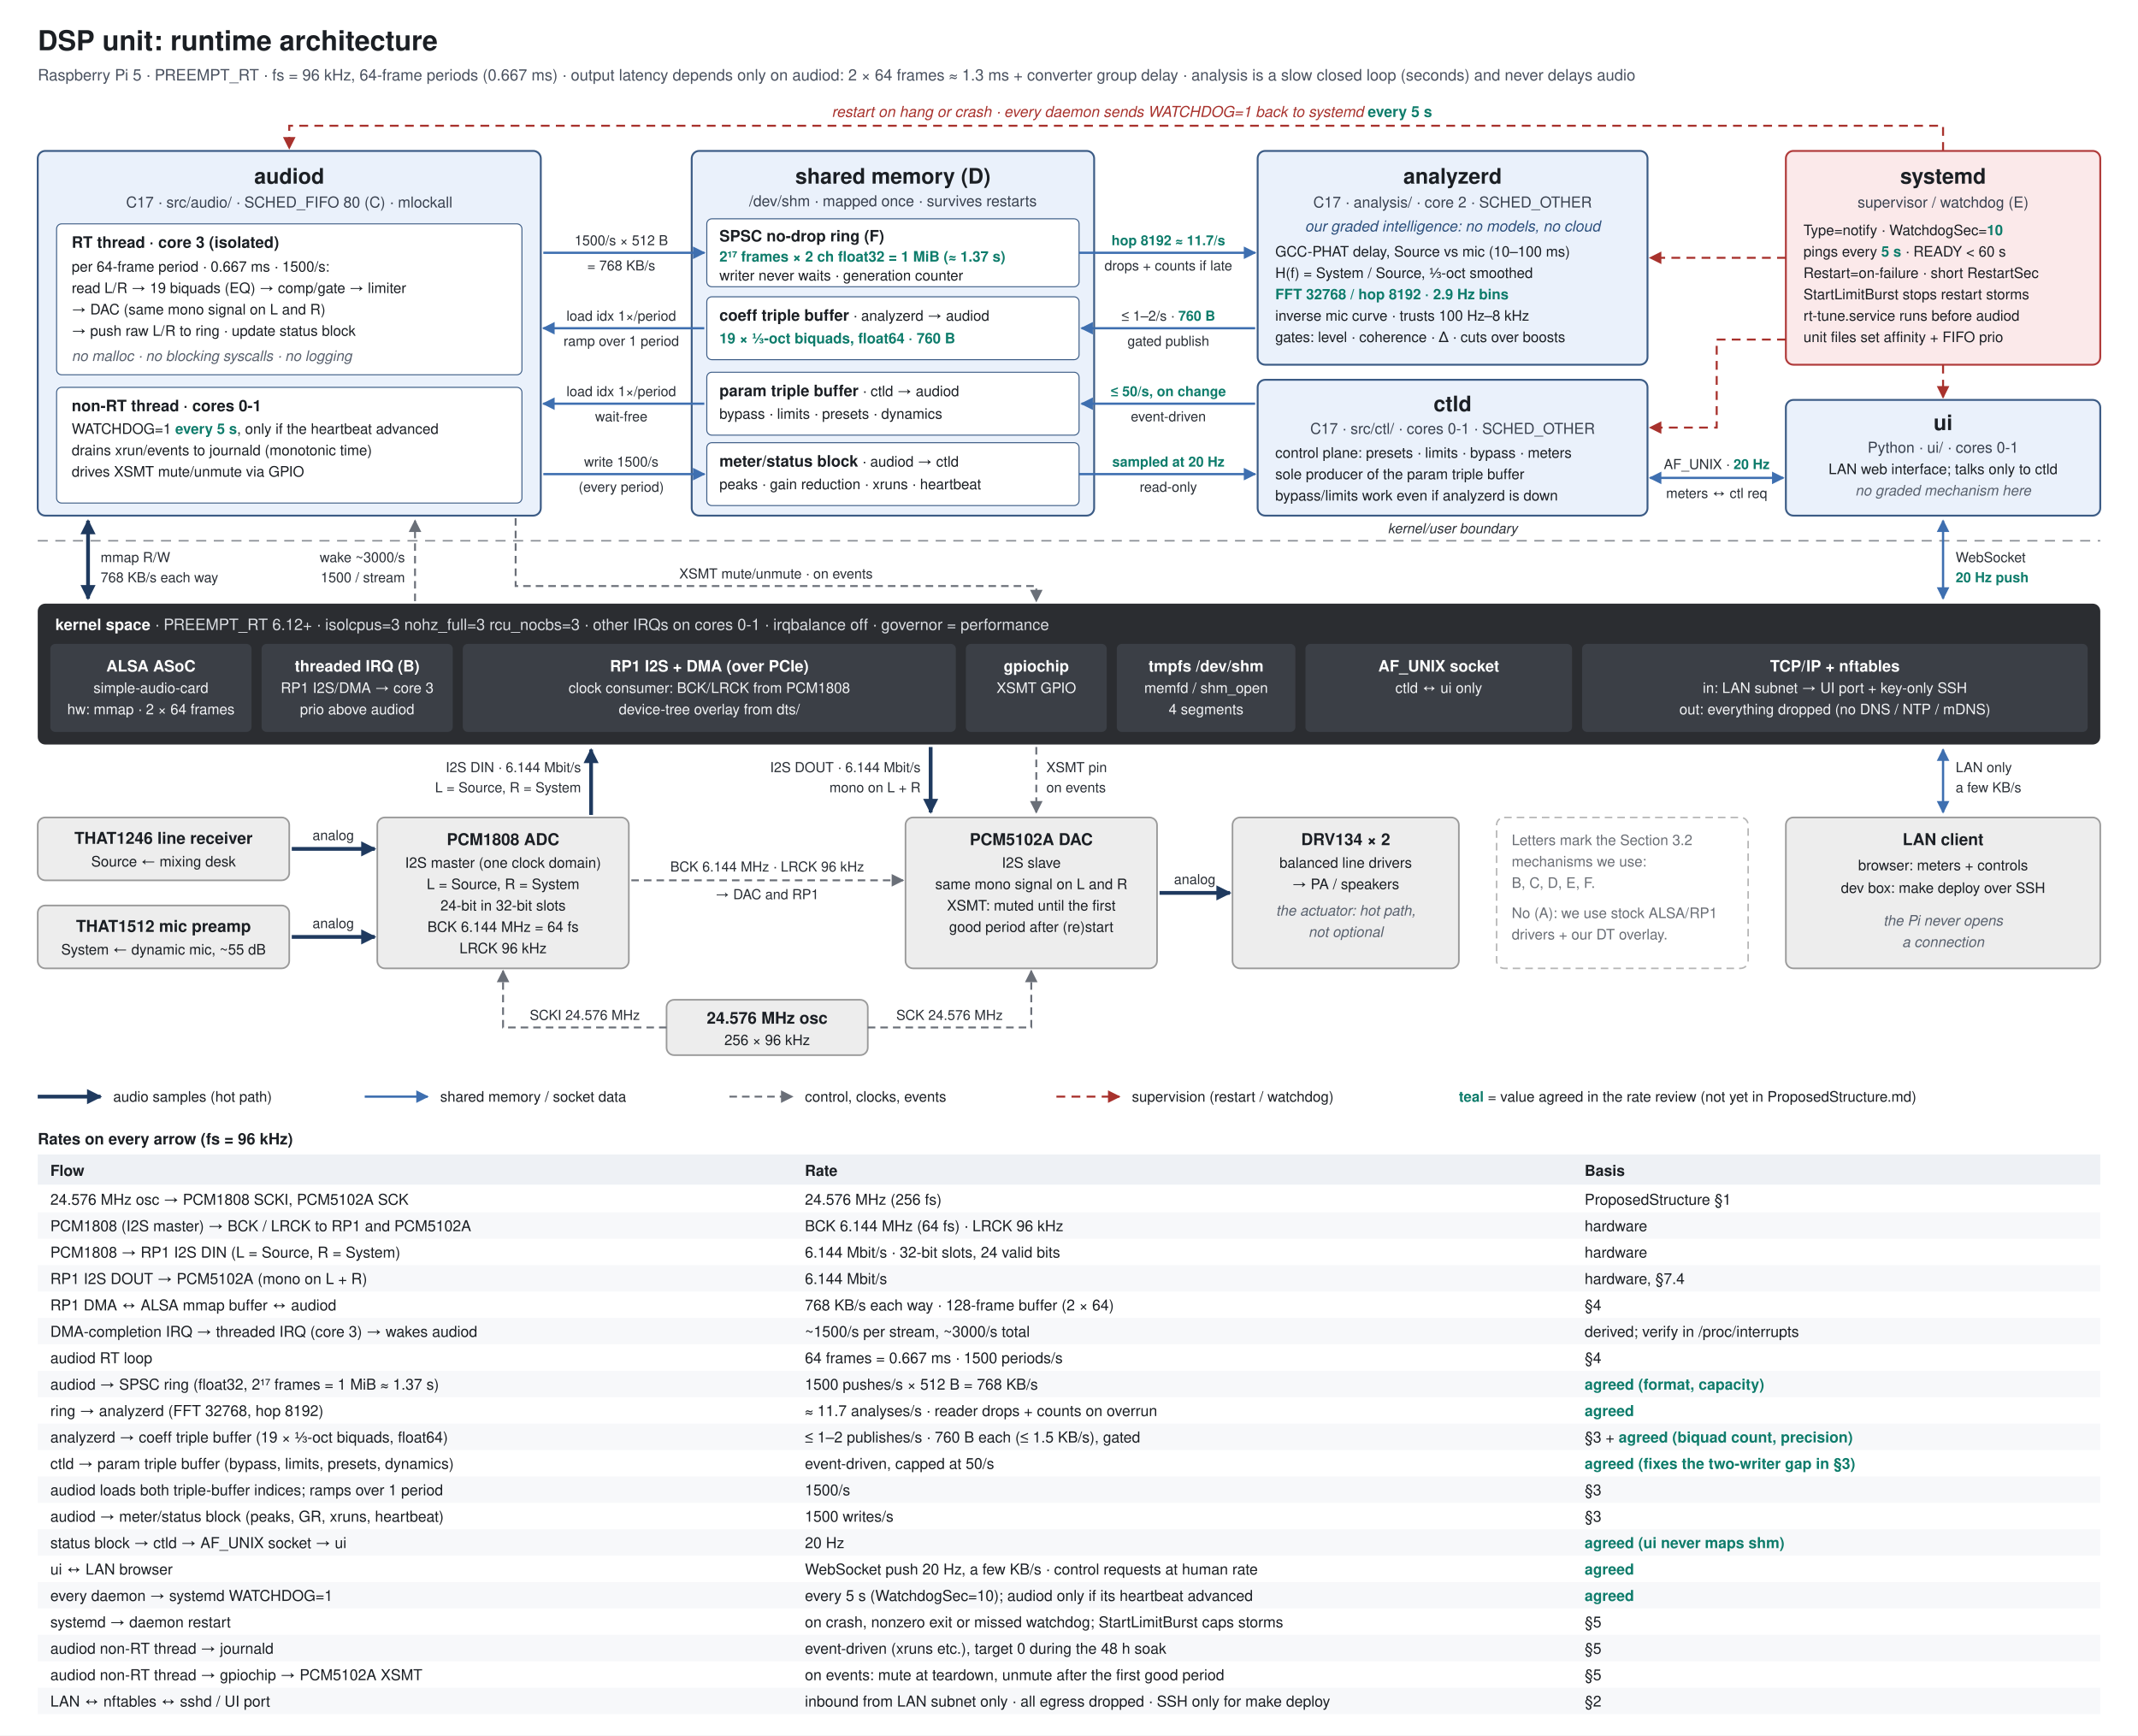
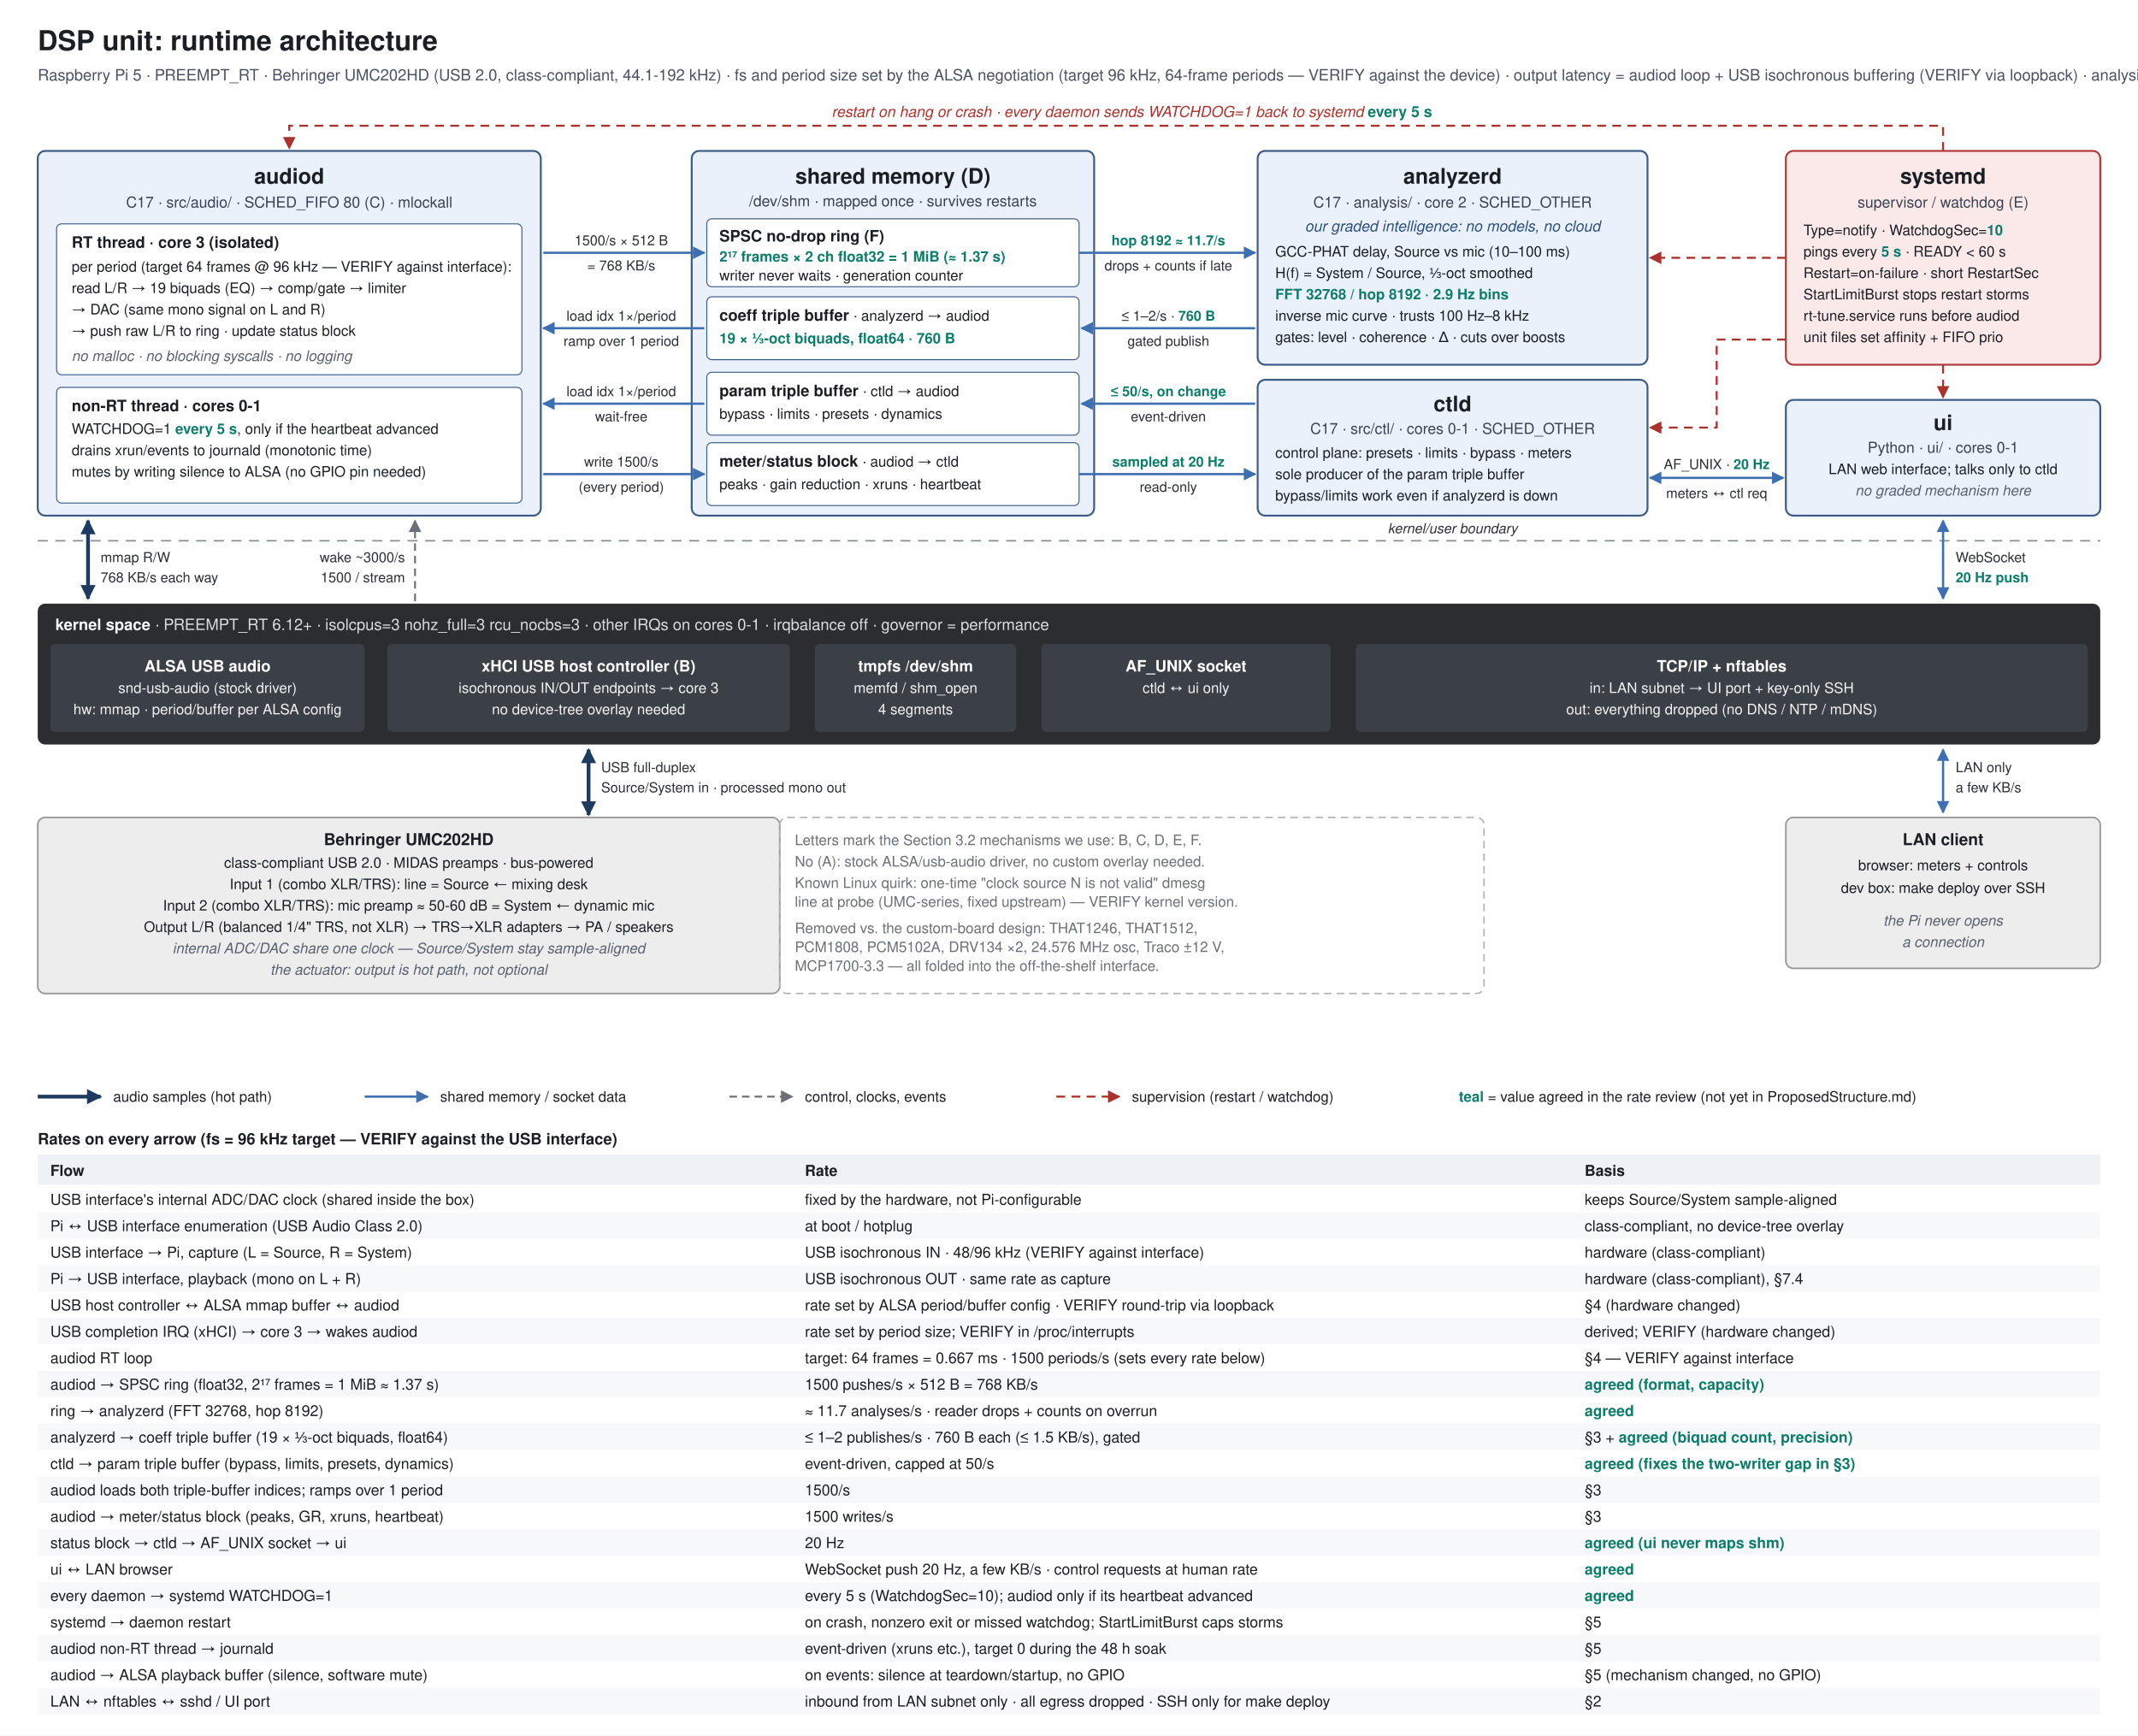
<svg xmlns="http://www.w3.org/2000/svg" width="1700" height="1380" viewBox="0 0 1700 1380">
  <defs>
    <style>
      text { font-family: "Segoe UI", Helvetica, Arial, sans-serif; fill: #1b1f24; font-size: 11.5px; }
      .h1 { font-size: 22px; font-weight: 700; }
      .sub { font-size: 12.5px; fill: #4a5260; }
      .t { font-size: 17px; font-weight: 700; text-anchor: middle; }
      .s { font-size: 12px; fill: #3a4250; text-anchor: middle; }
      .b { font-weight: 700; font-size: 12.5px; }
      .it { font-style: italic; fill: #59616e; }
      .our { font-style: italic; fill: #2c4f7c; text-anchor: middle; font-size: 12px; }
      .lbl { font-size: 11px; fill: #2a2f36; }
      .lc { font-size: 11px; fill: #2a2f36; text-anchor: middle; }
      .lr { font-size: 11px; fill: #2a2f36; text-anchor: end; }
      .agr { fill: #0e7c6b; font-weight: 600; }
      .red { fill: #a8322d; font-style: italic; font-size: 12px; }
      .k { fill: #f2f3f5; text-anchor: middle; font-size: 11.5px; }
      .kb { fill: #ffffff; text-anchor: middle; font-size: 12.5px; font-weight: 700; }
      .kh { fill: #d9dce1; font-size: 12.5px; }
      .hc { text-anchor: middle; }
      .hb { text-anchor: middle; font-weight: 700; font-size: 13px; }
      .note { fill: #6b6f76; font-size: 11.5px; }
      .th { font-weight: 700; font-size: 12px; }
      .td { font-size: 12px; }
      .proc { fill: #eaf1fb; stroke: #3b5b85; stroke-width: 1.5; }
      .slot { fill: #ffffff; stroke: #3b5b85; stroke-width: 0.8; }
      .hw { fill: #ededed; stroke: #9a9a9a; stroke-width: 1.3; }
      .sup { fill: #fbe9ea; stroke: #b03a3a; stroke-width: 1.5; }
      .kcell { fill: #3b3f46; }
      .hot { stroke: #1f3a5f; stroke-width: 3; fill: none; }
      .dat { stroke: #3e6fb0; stroke-width: 1.8; fill: none; }
      .ctl { stroke: #6a6f78; stroke-width: 1.5; stroke-dasharray: 6 4; fill: none; }
      .sv { stroke: #a8322d; stroke-width: 1.6; stroke-dasharray: 7 5; fill: none; }
    </style>
    <marker id="mh" viewBox="0 0 10 10" refX="9" refY="5" markerUnits="userSpaceOnUse" markerWidth="12" markerHeight="12" orient="auto-start-reverse">
      <path d="M0,0 L10,5 L0,10 z" fill="#1f3a5f" />
    </marker>
    <marker id="md" viewBox="0 0 10 10" refX="9" refY="5" markerUnits="userSpaceOnUse" markerWidth="10" markerHeight="10" orient="auto-start-reverse">
      <path d="M0,0 L10,5 L0,10 z" fill="#3e6fb0" />
    </marker>
    <marker id="mc" viewBox="0 0 10 10" refX="9" refY="5" markerUnits="userSpaceOnUse" markerWidth="10" markerHeight="10" orient="auto-start-reverse">
      <path d="M0,0 L10,5 L0,10 z" fill="#6a6f78" />
    </marker>
    <marker id="ms" viewBox="0 0 10 10" refX="9" refY="5" markerUnits="userSpaceOnUse" markerWidth="10" markerHeight="10" orient="auto-start-reverse">
      <path d="M0,0 L10,5 L0,10 z" fill="#a8322d" />
    </marker>
  </defs>
  <rect width="1700" height="1380" fill="#ffffff" />
  <text x="30" y="40" class="h1">DSP unit: runtime architecture</text>
-   <text x="30" y="64" class="sub">Raspberry Pi 5 · PREEMPT_RT · fs = 96 kHz, 64-frame periods (0.667 ms) · output latency depends only on audiod: 2 × 64 frames ≈ 1.3 ms + converter group delay · analysis is a slow closed loop (seconds) and never delays audio</text>
+   <text x="30" y="64" class="sub">Raspberry Pi 5 · PREEMPT_RT · Behringer UMC202HD (USB 2.0, class-compliant, 44.1-192 kHz) · fs and period size set by the ALSA negotiation (target 96 kHz, 64-frame periods — VERIFY against the device) · output latency = audiod loop + USB isochronous buffering (VERIFY via loopback) · analysis is a slow closed loop (seconds) and never delays audio</text>
  <path class="sv" d="M1545,120 V100 H230 V118" marker-end="url(#ms)" />
  <text x="900" y="93" class="red" text-anchor="middle">restart on hang or crash · every daemon sends WATCHDOG=1 back to systemd <tspan class="agr" font-style="normal">every 5 s</tspan>
  </text>
  <rect x="30" y="120" width="400" height="290" rx="6" class="proc" />
  <text x="230" y="146" class="t">audiod</text>
  <text x="230" y="165" class="s">C17 · src/audio/ · SCHED_FIFO 80 (C) · mlockall</text>
  <rect x="45" y="178" width="370" height="120" rx="4" class="slot" />
  <text x="57" y="197" class="b">RT thread · core 3 (isolated)</text>
-   <text x="57" y="216">per 64-frame period · 0.667 ms · 1500/s:</text>
+   <text x="57" y="216">per period (target 64 frames @ 96 kHz — VERIFY against interface):</text>
  <text x="57" y="233">read L/R → 19 biquads (EQ) → comp/gate → limiter</text>
  <text x="57" y="250">→ DAC (same mono signal on L and R)</text>
  <text x="57" y="267">→ push raw L/R to ring · update status block</text>
  <text x="57" y="287" class="it">no malloc · no blocking syscalls · no logging</text>
  <rect x="45" y="308" width="370" height="92" rx="4" class="slot" />
  <text x="57" y="327" class="b">non-RT thread · cores 0-1</text>
  <text x="57" y="345">WATCHDOG=1 <tspan class="agr">every 5 s</tspan>, only if the heartbeat advanced</text>
  <text x="57" y="362">drains xrun/events to journald (monotonic time)</text>
-   <text x="57" y="379">drives XSMT mute/unmute via GPIO</text>
+   <text x="57" y="379">mutes by writing silence to ALSA (no GPIO pin needed)</text>
  <rect x="550" y="120" width="320" height="290" rx="6" class="proc" />
  <text x="710" y="146" class="t">shared memory (D)</text>
  <text x="710" y="164" class="s">/dev/shm · mapped once · survives restarts</text>
  <rect x="562" y="174" width="296" height="54" rx="4" class="slot" />
  <text x="572" y="192" class="b">SPSC no-drop ring (F)</text>
  <text x="572" y="208" class="agr">2¹⁷ frames × 2 ch float32 = 1 MiB (≈ 1.37 s)</text>
  <text x="572" y="223">writer never waits · generation counter</text>
  <rect x="562" y="236" width="296" height="50" rx="4" class="slot" />
  <text x="572" y="255">
    <tspan class="b">coeff triple buffer</tspan> · analyzerd → audiod</text>
  <text x="572" y="273" class="agr">19 × ⅓-oct biquads, float64 · 760 B</text>
  <rect x="562" y="296" width="296" height="50" rx="4" class="slot" />
  <text x="572" y="315">
    <tspan class="b">param triple buffer</tspan> · ctld → audiod</text>
  <text x="572" y="333">bypass · limits · presets · dynamics</text>
  <rect x="562" y="352" width="296" height="50" rx="4" class="slot" />
  <text x="572" y="371">
    <tspan class="b">meter/status block</tspan> · audiod → ctld</text>
  <text x="572" y="389">peaks · gain reduction · xruns · heartbeat</text>
  <path class="dat" d="M432,201 H560" marker-end="url(#md)" />
  <text x="494" y="195" class="lc">1500/s × 512 B</text>
  <text x="494" y="215" class="lc">= 768 KB/s</text>
  <path class="dat" d="M560,261 H432" marker-end="url(#md)" />
  <text x="494" y="255" class="lc">load idx 1×/period</text>
  <text x="494" y="275" class="lc">ramp over 1 period</text>
  <path class="dat" d="M560,321 H432" marker-end="url(#md)" />
  <text x="494" y="315" class="lc">load idx 1×/period</text>
  <text x="494" y="335" class="lc">wait-free</text>
  <path class="dat" d="M432,377 H560" marker-end="url(#md)" />
  <text x="494" y="371" class="lc">write 1500/s</text>
  <text x="494" y="391" class="lc">(every period)</text>
  <rect x="1000" y="120" width="310" height="170" rx="6" class="proc" />
  <text x="1155" y="146" class="t">analyzerd</text>
  <text x="1155" y="165" class="s">C17 · analysis/ · core 2 · SCHED_OTHER</text>
  <text x="1155" y="184" class="our">our graded intelligence: no models, no cloud</text>
  <text x="1014" y="204">GCC-PHAT delay, Source vs mic (10–100 ms)</text>
  <text x="1014" y="221">H(f) = System / Source, ⅓-oct smoothed</text>
  <text x="1014" y="238" class="agr">FFT 32768 / hop 8192 · 2.9 Hz bins</text>
  <text x="1014" y="255">inverse mic curve · trusts 100 Hz–8 kHz</text>
  <text x="1014" y="272">gates: level · coherence · Δ · cuts over boosts</text>
  <rect x="1000" y="302" width="310" height="108" rx="6" class="proc" />
  <text x="1155" y="327" class="t">ctld</text>
  <text x="1155" y="345" class="s">C17 · src/ctl/ · cores 0-1 · SCHED_OTHER</text>
  <text x="1014" y="364">control plane: presets · limits · bypass · meters</text>
  <text x="1014" y="381">sole producer of the param triple buffer</text>
  <text x="1014" y="398">bypass/limits work even if analyzerd is down</text>
  <path class="dat" d="M858,201 H998" marker-end="url(#md)" />
  <text x="929" y="195" class="lc agr">hop 8192 ≈ 11.7/s</text>
  <text x="929" y="215" class="lc">drops + counts if late</text>
  <path class="dat" d="M998,261 H860" marker-end="url(#md)" />
  <text x="929" y="255" class="lc">≤ 1–2/s · <tspan class="agr">760 B</tspan>
  </text>
  <text x="929" y="275" class="lc">gated publish</text>
  <path class="dat" d="M998,321 H860" marker-end="url(#md)" />
  <text x="929" y="315" class="lc agr">≤ 50/s, on change</text>
  <text x="929" y="335" class="lc">event-driven</text>
  <path class="dat" d="M858,377 H998" marker-end="url(#md)" />
  <text x="929" y="371" class="lc agr">sampled at 20 Hz</text>
  <text x="929" y="391" class="lc">read-only</text>
  <rect x="1420" y="120" width="250" height="170" rx="6" class="sup" />
  <text x="1545" y="146" class="t">systemd</text>
  <text x="1545" y="165" class="s">supervisor / watchdog (E)</text>
  <text x="1434" y="187">Type=notify · WatchdogSec=<tspan class="agr">10</tspan>
  </text>
  <text x="1434" y="204">pings every <tspan class="agr">5 s</tspan> · READY &lt; 60 s</text>
  <text x="1434" y="221">Restart=on-failure · short RestartSec</text>
  <text x="1434" y="238">StartLimitBurst stops restart storms</text>
  <text x="1434" y="255">rt-tune.service runs before audiod</text>
  <text x="1434" y="272">unit files set affinity + FIFO prio</text>
  <rect x="1420" y="318" width="250" height="92" rx="6" class="proc" />
  <text x="1545" y="342" class="t">ui</text>
  <text x="1545" y="360" class="s">Python · ui/ · cores 0-1</text>
  <text x="1545" y="377" class="hc">LAN web interface; talks only to ctld</text>
  <text x="1545" y="394" class="hc it">no graded mechanism here</text>
  <path class="dat" d="M1312,380 H1418" marker-start="url(#md)" marker-end="url(#md)" />
  <text x="1365" y="373" class="lc">AF_UNIX · <tspan class="agr">20 Hz</tspan>
  </text>
  <text x="1365" y="396" class="lc">meters ↔ ctl req</text>
  <path class="sv" d="M1420,205 H1312" marker-end="url(#ms)" />
  <path class="sv" d="M1545,290 V316" marker-end="url(#ms)" />
  <path class="sv" d="M1420,270 H1365 V340 H1312" marker-end="url(#ms)" />
  <line x1="30" y1="430" x2="1670" y2="430" stroke="#8a8f96" stroke-width="1.2" stroke-dasharray="8 6" />
  <text x="1155" y="424" class="lc it">kernel/user boundary</text>
  <path class="hot" d="M70,414 V476" marker-start="url(#mh)" marker-end="url(#mh)" />
  <text x="80" y="447" class="lbl">mmap R/W</text>
  <text x="80" y="463" class="lbl">768 KB/s each way</text>
  <path class="ctl" d="M330,478 V414" marker-end="url(#mc)" />
  <text x="322" y="447" class="lr">wake ~3000/s</text>
  <text x="322" y="463" class="lr">1500 / stream</text>
-   <path class="ctl" d="M410,412 V466 H824 V478" marker-end="url(#mc)" />
-   <text x="617" y="460" class="lc">XSMT mute/unmute · on events</text>
  <path class="dat" d="M1545,414 V476" marker-start="url(#md)" marker-end="url(#md)" />
  <text x="1555" y="447" class="lbl">WebSocket</text>
  <text x="1555" y="463" class="lbl agr">20 Hz push</text>
  <rect x="30" y="480" width="1640" height="112" rx="6" fill="#2b2d31" />
  <text x="44" y="501" class="kh">
    <tspan font-weight="700" fill="#ffffff">kernel space</tspan> · PREEMPT_RT 6.12+ · isolcpus=3 nohz_full=3 rcu_nocbs=3 · other IRQs on cores 0-1 · irqbalance off · governor = performance</text>
-   <rect x="40" y="512" width="160" height="70" rx="4" class="kcell" />
-   <text x="120" y="534" class="kb">ALSA ASoC</text>
-   <text x="120" y="551" class="k">simple-audio-card</text>
-   <text x="120" y="568" class="k">hw: mmap · 2 × 64 frames</text>
-   <rect x="208" y="512" width="152" height="70" rx="4" class="kcell" />
-   <text x="284" y="534" class="kb">threaded IRQ (B)</text>
-   <text x="284" y="551" class="k">RP1 I2S/DMA → core 3</text>
-   <text x="284" y="568" class="k">prio above audiod</text>
-   <rect x="368" y="512" width="392" height="70" rx="4" class="kcell" />
-   <text x="564" y="534" class="kb">RP1 I2S + DMA (over PCIe)</text>
-   <text x="564" y="551" class="k">clock consumer: BCK/LRCK from PCM1808</text>
-   <text x="564" y="568" class="k">device-tree overlay from dts/</text>
-   <rect x="768" y="512" width="112" height="70" rx="4" class="kcell" />
-   <text x="824" y="534" class="kb">gpiochip</text>
-   <text x="824" y="551" class="k">XSMT GPIO</text>
-   <rect x="888" y="512" width="142" height="70" rx="4" class="kcell" />
-   <text x="959" y="534" class="kb">tmpfs /dev/shm</text>
-   <text x="959" y="551" class="k">memfd / shm_open</text>
-   <text x="959" y="568" class="k">4 segments</text>
-   <rect x="1038" y="512" width="212" height="70" rx="4" class="kcell" />
-   <text x="1144" y="534" class="kb">AF_UNIX socket</text>
-   <text x="1144" y="551" class="k">ctld ↔ ui only</text>
-   <rect x="1258" y="512" width="402" height="70" rx="4" class="kcell" />
-   <text x="1459" y="534" class="kb">TCP/IP + nftables</text>
-   <text x="1459" y="551" class="k">in: LAN subnet → UI port + key-only SSH</text>
-   <text x="1459" y="568" class="k">out: everything dropped (no DNS / NTP / mDNS)</text>
-   <path class="hot" d="M470,648 V596" marker-end="url(#mh)" />
-   <text x="462" y="614" class="lr">I2S DIN · 6.144 Mbit/s</text>
-   <text x="462" y="630" class="lr">L = Source, R = System</text>
-   <path class="hot" d="M740,594 V646" marker-end="url(#mh)" />
-   <text x="732" y="614" class="lr">I2S DOUT · 6.144 Mbit/s</text>
-   <text x="732" y="630" class="lr">mono on L + R</text>
-   <path class="ctl" d="M824,594 V646" marker-end="url(#mc)" />
-   <text x="832" y="614" class="lbl">XSMT pin</text>
-   <text x="832" y="630" class="lbl">on events</text>
+   <rect x="40" y="512" width="250" height="70" rx="4" class="kcell" />
+   <text x="165" y="534" class="kb">ALSA USB audio</text>
+   <text x="165" y="551" class="k">snd-usb-audio (stock driver)</text>
+   <text x="165" y="568" class="k">hw: mmap · period/buffer per ALSA config</text>
+   <rect x="308" y="512" width="320" height="70" rx="4" class="kcell" />
+   <text x="468" y="534" class="kb">xHCI USB host controller (B)</text>
+   <text x="468" y="551" class="k">isochronous IN/OUT endpoints → core 3</text>
+   <text x="468" y="568" class="k">no device-tree overlay needed</text>
+   <rect x="648" y="512" width="160" height="70" rx="4" class="kcell" />
+   <text x="728" y="534" class="kb">tmpfs /dev/shm</text>
+   <text x="728" y="551" class="k">memfd / shm_open</text>
+   <text x="728" y="568" class="k">4 segments</text>
+   <rect x="828" y="512" width="230" height="70" rx="4" class="kcell" />
+   <text x="943" y="534" class="kb">AF_UNIX socket</text>
+   <text x="943" y="551" class="k">ctld ↔ ui only</text>
+   <rect x="1078" y="512" width="582" height="70" rx="4" class="kcell" />
+   <text x="1369" y="534" class="kb">TCP/IP + nftables</text>
+   <text x="1369" y="551" class="k">in: LAN subnet → UI port + key-only SSH</text>
+   <text x="1369" y="568" class="k">out: everything dropped (no DNS / NTP / mDNS)</text>
+   <path class="hot" d="M468,648 V596" marker-start="url(#mh)" marker-end="url(#mh)" />
+   <text x="478" y="614" class="lbl">USB full-duplex</text>
+   <text x="478" y="630" class="lbl">Source/System in · processed mono out</text>
  <path class="dat" d="M1545,596 V646" marker-start="url(#md)" marker-end="url(#md)" />
  <text x="1555" y="614" class="lbl">LAN only</text>
  <text x="1555" y="630" class="lbl">a few KB/s</text>
-   <rect x="30" y="650" width="200" height="50" rx="6" class="hw" />
-   <text x="130" y="671" class="hb">THAT1246 line receiver</text>
-   <text x="130" y="689" class="hc">Source ← mixing desk</text>
-   <rect x="30" y="720" width="200" height="50" rx="6" class="hw" />
-   <text x="130" y="741" class="hb">THAT1512 mic preamp</text>
-   <text x="130" y="759" class="hc">System ← dynamic mic, ~55 dB</text>
-   <path class="hot" d="M232,675 H298" marker-end="url(#mh)" />
-   <text x="265" y="668" class="lc">analog</text>
-   <path class="hot" d="M232,745 H298" marker-end="url(#mh)" />
-   <text x="265" y="738" class="lc">analog</text>
-   <rect x="300" y="650" width="200" height="120" rx="6" class="hw" />
-   <text x="400" y="672" class="hb">PCM1808 ADC</text>
-   <text x="400" y="690" class="hc">I2S master (one clock domain)</text>
-   <text x="400" y="707" class="hc">L = Source, R = System</text>
-   <text x="400" y="724" class="hc">24-bit in 32-bit slots</text>
-   <text x="400" y="741" class="hc">BCK 6.144 MHz = 64 fs</text>
-   <text x="400" y="758" class="hc">LRCK 96 kHz</text>
-   <path class="ctl" d="M502,700 H718" marker-end="url(#mc)" />
-   <text x="610" y="693" class="lc">BCK 6.144 MHz · LRCK 96 kHz</text>
-   <text x="610" y="715" class="lc">→ DAC and RP1</text>
-   <rect x="720" y="650" width="200" height="120" rx="6" class="hw" />
-   <text x="820" y="672" class="hb">PCM5102A DAC</text>
-   <text x="820" y="690" class="hc">I2S slave</text>
-   <text x="820" y="707" class="hc">same mono signal on L and R</text>
-   <text x="820" y="724" class="hc">XSMT: muted until the first</text>
-   <text x="820" y="741" class="hc">good period after (re)start</text>
-   <path class="hot" d="M922,710 H978" marker-end="url(#mh)" />
-   <text x="950" y="703" class="lc">analog</text>
-   <rect x="980" y="650" width="180" height="120" rx="6" class="hw" />
-   <text x="1070" y="672" class="hb">DRV134 × 2</text>
-   <text x="1070" y="690" class="hc">balanced line drivers</text>
-   <text x="1070" y="707" class="hc">→ PA / speakers</text>
-   <text x="1070" y="728" class="hc it">the actuator: hot path,</text>
-   <text x="1070" y="745" class="hc it">not optional</text>
-   <rect x="530" y="795" width="160" height="44" rx="6" class="hw" />
-   <text x="610" y="814" class="hb">24.576 MHz osc</text>
-   <text x="610" y="831" class="hc">256 × 96 kHz</text>
-   <path class="ctl" d="M530,817 H400 V772" marker-end="url(#mc)" />
-   <text x="465" y="811" class="lc">SCKI 24.576 MHz</text>
-   <path class="ctl" d="M690,817 H820 V772" marker-end="url(#mc)" />
-   <text x="755" y="811" class="lc">SCK 24.576 MHz</text>
-   <rect x="1190" y="650" width="200" height="120" rx="6" fill="none" stroke="#b5b5b5" stroke-width="1.2" stroke-dasharray="6 4" />
-   <text x="1202" y="672" class="note">Letters mark the Section 3.2</text>
-   <text x="1202" y="689" class="note">mechanisms we use:</text>
-   <text x="1202" y="706" class="note">B, C, D, E, F.</text>
-   <text x="1202" y="730" class="note">No (A): we use stock ALSA/RP1</text>
-   <text x="1202" y="747" class="note">drivers + our DT overlay.</text>
+   <rect x="30" y="650" width="590" height="140" rx="6" class="hw" />
+   <text x="325" y="672" class="hb">Behringer UMC202HD</text>
+   <text x="325" y="690" class="hc">class-compliant USB 2.0 · MIDAS preamps · bus-powered</text>
+   <text x="325" y="707" class="hc">Input 1 (combo XLR/TRS): line = Source ← mixing desk</text>
+   <text x="325" y="724" class="hc">Input 2 (combo XLR/TRS): mic preamp ≈ 50-60 dB = System ← dynamic mic</text>
+   <text x="325" y="741" class="hc">Output L/R (balanced 1/4" TRS, not XLR) → TRS→XLR adapters → PA / speakers</text>
+   <text x="325" y="758" class="hc it">internal ADC/DAC share one clock — Source/System stay sample-aligned</text>
+   <text x="325" y="775" class="hc it">the actuator: output is hot path, not optional</text>
+   <rect x="620" y="650" width="560" height="140" rx="6" fill="none" stroke="#b5b5b5" stroke-width="1.2" stroke-dasharray="6 4" />
+   <text x="632" y="672" class="note">Letters mark the Section 3.2 mechanisms we use: B, C, D, E, F.</text>
+   <text x="632" y="689" class="note">No (A): stock ALSA/usb-audio driver, no custom overlay needed.</text>
+   <text x="632" y="706" class="note">Known Linux quirk: one-time "clock source N is not valid" dmesg</text>
+   <text x="632" y="721" class="note">line at probe (UMC-series, fixed upstream) — VERIFY kernel version.</text>
+   <text x="632" y="742" class="note">Removed vs. the custom-board design: THAT1246, THAT1512,</text>
+   <text x="632" y="757" class="note">PCM1808, PCM5102A, DRV134 ×2, 24.576 MHz osc, Traco ±12 V,</text>
+   <text x="632" y="772" class="note">MCP1700-3.3 — all folded into the off-the-shelf interface.</text>
  <rect x="1420" y="650" width="250" height="120" rx="6" class="hw" />
  <text x="1545" y="672" class="hb">LAN client</text>
  <text x="1545" y="692" class="hc">browser: meters + controls</text>
  <text x="1545" y="710" class="hc">dev box: make deploy over SSH</text>
  <text x="1545" y="736" class="hc it">the Pi never opens</text>
  <text x="1545" y="753" class="hc it">a connection</text>
  <path class="hot" d="M30,872 H80" marker-end="url(#mh)" />
  <text x="90" y="876">audio samples (hot path)</text>
  <path class="dat" d="M290,872 H340" marker-end="url(#md)" />
  <text x="350" y="876">shared memory / socket data</text>
  <path class="ctl" d="M580,872 H630" marker-end="url(#mc)" />
  <text x="640" y="876">control, clocks, events</text>
  <path class="sv" d="M840,872 H890" marker-end="url(#ms)" />
  <text x="900" y="876">supervision (restart / watchdog)</text>
  <text x="1160" y="876">
    <tspan class="agr">teal</tspan> = value agreed in the rate review (not yet in ProposedStructure.md)</text>
-   <text x="30" y="910" class="b" font-size="14">Rates on every arrow (fs = 96 kHz)</text>
+   <text x="30" y="910" class="b" font-size="14">Rates on every arrow (fs = 96 kHz target — VERIFY against the USB interface)</text>
  <rect x="30" y="918" width="1640" height="24" fill="#eef1f5" />
  <text x="40" y="935" class="th">Flow</text>
  <text x="640" y="935" class="th">Rate</text>
  <text x="1260" y="935" class="th">Basis</text>
  <rect x="30" y="964" width="1640" height="21" fill="#f7f8fa" />
  <rect x="30" y="1006" width="1640" height="21" fill="#f7f8fa" />
  <rect x="30" y="1048" width="1640" height="21" fill="#f7f8fa" />
  <rect x="30" y="1090" width="1640" height="21" fill="#f7f8fa" />
  <rect x="30" y="1132" width="1640" height="21" fill="#f7f8fa" />
  <rect x="30" y="1174" width="1640" height="21" fill="#f7f8fa" />
  <rect x="30" y="1216" width="1640" height="21" fill="#f7f8fa" />
  <rect x="30" y="1258" width="1640" height="21" fill="#f7f8fa" />
  <rect x="30" y="1300" width="1640" height="21" fill="#f7f8fa" />
  <rect x="30" y="1342" width="1640" height="21" fill="#f7f8fa" />
  <g class="td">
-     <text x="40" y="958" class="td">24.576 MHz osc → PCM1808 SCKI, PCM5102A SCK</text>
-     <text x="640" y="958" class="td">24.576 MHz (256 fs)</text>
-     <text x="1260" y="958" class="td">ProposedStructure §1</text>
-     <text x="40" y="979" class="td">PCM1808 (I2S master) → BCK / LRCK to RP1 and PCM5102A</text>
-     <text x="640" y="979" class="td">BCK 6.144 MHz (64 fs) · LRCK 96 kHz</text>
-     <text x="1260" y="979" class="td">hardware</text>
-     <text x="40" y="1000" class="td">PCM1808 → RP1 I2S DIN (L = Source, R = System)</text>
-     <text x="640" y="1000" class="td">6.144 Mbit/s · 32-bit slots, 24 valid bits</text>
-     <text x="1260" y="1000" class="td">hardware</text>
-     <text x="40" y="1021" class="td">RP1 I2S DOUT → PCM5102A (mono on L + R)</text>
-     <text x="640" y="1021" class="td">6.144 Mbit/s</text>
-     <text x="1260" y="1021" class="td">hardware, §7.4</text>
-     <text x="40" y="1042" class="td">RP1 DMA ↔ ALSA mmap buffer ↔ audiod</text>
-     <text x="640" y="1042" class="td">768 KB/s each way · 128-frame buffer (2 × 64)</text>
-     <text x="1260" y="1042" class="td">§4</text>
-     <text x="40" y="1063" class="td">DMA-completion IRQ → threaded IRQ (core 3) → wakes audiod</text>
-     <text x="640" y="1063" class="td">~1500/s per stream, ~3000/s total</text>
-     <text x="1260" y="1063" class="td">derived; verify in /proc/interrupts</text>
+     <text x="40" y="958" class="td">USB interface's internal ADC/DAC clock (shared inside the box)</text>
+     <text x="640" y="958" class="td">fixed by the hardware, not Pi-configurable</text>
+     <text x="1260" y="958" class="td">keeps Source/System sample-aligned</text>
+     <text x="40" y="979" class="td">Pi ↔ USB interface enumeration (USB Audio Class 2.0)</text>
+     <text x="640" y="979" class="td">at boot / hotplug</text>
+     <text x="1260" y="979" class="td">class-compliant, no device-tree overlay</text>
+     <text x="40" y="1000" class="td">USB interface → Pi, capture (L = Source, R = System)</text>
+     <text x="640" y="1000" class="td">USB isochronous IN · 48/96 kHz (VERIFY against interface)</text>
+     <text x="1260" y="1000" class="td">hardware (class-compliant)</text>
+     <text x="40" y="1021" class="td">Pi → USB interface, playback (mono on L + R)</text>
+     <text x="640" y="1021" class="td">USB isochronous OUT · same rate as capture</text>
+     <text x="1260" y="1021" class="td">hardware (class-compliant), §7.4</text>
+     <text x="40" y="1042" class="td">USB host controller ↔ ALSA mmap buffer ↔ audiod</text>
+     <text x="640" y="1042" class="td">rate set by ALSA period/buffer config · VERIFY round-trip via loopback</text>
+     <text x="1260" y="1042" class="td">§4 (hardware changed)</text>
+     <text x="40" y="1063" class="td">USB completion IRQ (xHCI) → core 3 → wakes audiod</text>
+     <text x="640" y="1063" class="td">rate set by period size; VERIFY in /proc/interrupts</text>
+     <text x="1260" y="1063" class="td">derived; VERIFY (hardware changed)</text>
    <text x="40" y="1084" class="td">audiod RT loop</text>
-     <text x="640" y="1084" class="td">64 frames = 0.667 ms · 1500 periods/s</text>
-     <text x="1260" y="1084" class="td">§4</text>
+     <text x="640" y="1084" class="td">target: 64 frames = 0.667 ms · 1500 periods/s (sets every rate below)</text>
+     <text x="1260" y="1084" class="td">§4 — VERIFY against interface</text>
    <text x="40" y="1105" class="td">audiod → SPSC ring (float32, 2¹⁷ frames = 1 MiB ≈ 1.37 s)</text>
    <text x="640" y="1105" class="td">1500 pushes/s × 512 B = 768 KB/s</text>
    <text x="1260" y="1105" class="td agr">agreed (format, capacity)</text>
    <text x="40" y="1126" class="td">ring → analyzerd (FFT 32768, hop 8192)</text>
    <text x="640" y="1126" class="td">≈ 11.7 analyses/s · reader drops + counts on overrun</text>
    <text x="1260" y="1126" class="td agr">agreed</text>
    <text x="40" y="1147" class="td">analyzerd → coeff triple buffer (19 × ⅓-oct biquads, float64)</text>
    <text x="640" y="1147" class="td">≤ 1–2 publishes/s · 760 B each (≤ 1.5 KB/s), gated</text>
    <text x="1260" y="1147" class="td">§3 + <tspan class="agr">agreed (biquad count, precision)</tspan>
    </text>
    <text x="40" y="1168" class="td">ctld → param triple buffer (bypass, limits, presets, dynamics)</text>
    <text x="640" y="1168" class="td">event-driven, capped at 50/s</text>
    <text x="1260" y="1168" class="td agr">agreed (fixes the two-writer gap in §3)</text>
    <text x="40" y="1189" class="td">audiod loads both triple-buffer indices; ramps over 1 period</text>
    <text x="640" y="1189" class="td">1500/s</text>
    <text x="1260" y="1189" class="td">§3</text>
    <text x="40" y="1210" class="td">audiod → meter/status block (peaks, GR, xruns, heartbeat)</text>
    <text x="640" y="1210" class="td">1500 writes/s</text>
    <text x="1260" y="1210" class="td">§3</text>
    <text x="40" y="1231" class="td">status block → ctld → AF_UNIX socket → ui</text>
    <text x="640" y="1231" class="td">20 Hz</text>
    <text x="1260" y="1231" class="td agr">agreed (ui never maps shm)</text>
    <text x="40" y="1252" class="td">ui ↔ LAN browser</text>
    <text x="640" y="1252" class="td">WebSocket push 20 Hz, a few KB/s · control requests at human rate</text>
    <text x="1260" y="1252" class="td agr">agreed</text>
    <text x="40" y="1273" class="td">every daemon → systemd WATCHDOG=1</text>
    <text x="640" y="1273" class="td">every 5 s (WatchdogSec=10); audiod only if its heartbeat advanced</text>
    <text x="1260" y="1273" class="td agr">agreed</text>
    <text x="40" y="1294" class="td">systemd → daemon restart</text>
    <text x="640" y="1294" class="td">on crash, nonzero exit or missed watchdog; StartLimitBurst caps storms</text>
    <text x="1260" y="1294" class="td">§5</text>
    <text x="40" y="1315" class="td">audiod non-RT thread → journald</text>
    <text x="640" y="1315" class="td">event-driven (xruns etc.), target 0 during the 48 h soak</text>
    <text x="1260" y="1315" class="td">§5</text>
-     <text x="40" y="1336" class="td">audiod non-RT thread → gpiochip → PCM5102A XSMT</text>
-     <text x="640" y="1336" class="td">on events: mute at teardown, unmute after the first good period</text>
-     <text x="1260" y="1336" class="td">§5</text>
+     <text x="40" y="1336" class="td">audiod → ALSA playback buffer (silence, software mute)</text>
+     <text x="640" y="1336" class="td">on events: silence at teardown/startup, no GPIO</text>
+     <text x="1260" y="1336" class="td">§5 (mechanism changed, no GPIO)</text>
    <text x="40" y="1357" class="td">LAN ↔ nftables ↔ sshd / UI port</text>
    <text x="640" y="1357" class="td">inbound from LAN subnet only · all egress dropped · SSH only for make deploy</text>
    <text x="1260" y="1357" class="td">§2</text>
  </g>
</svg>
